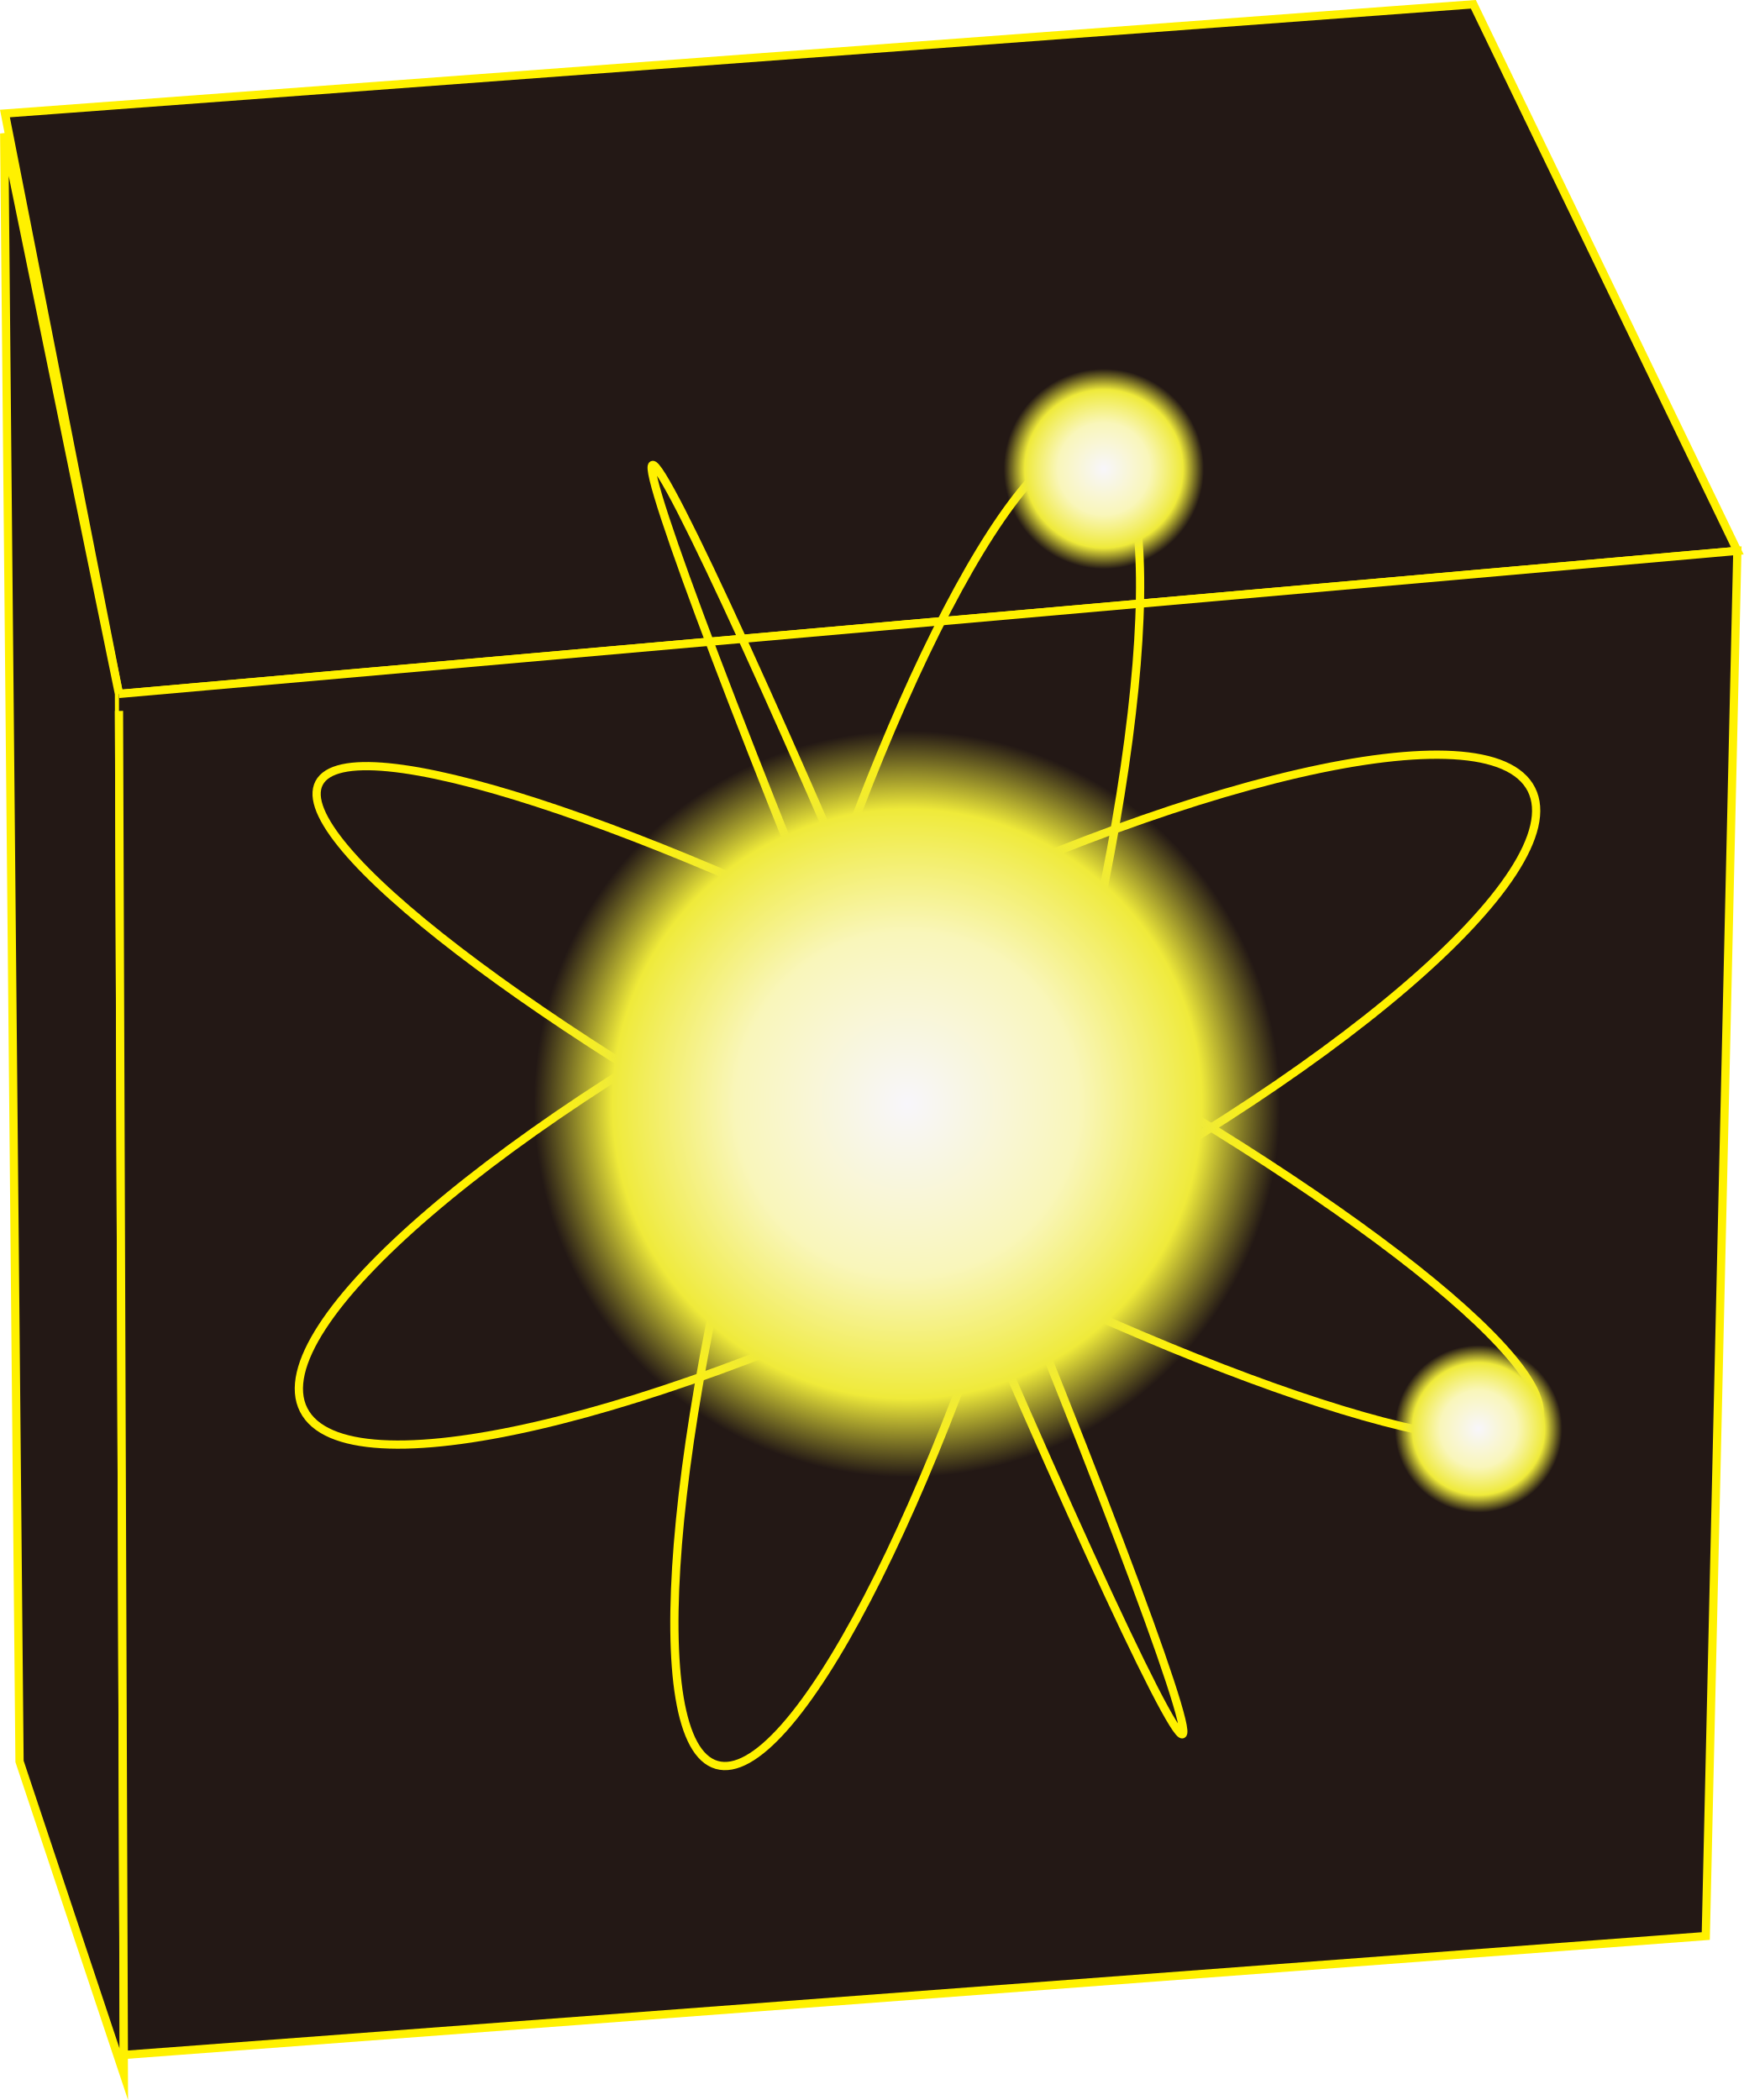
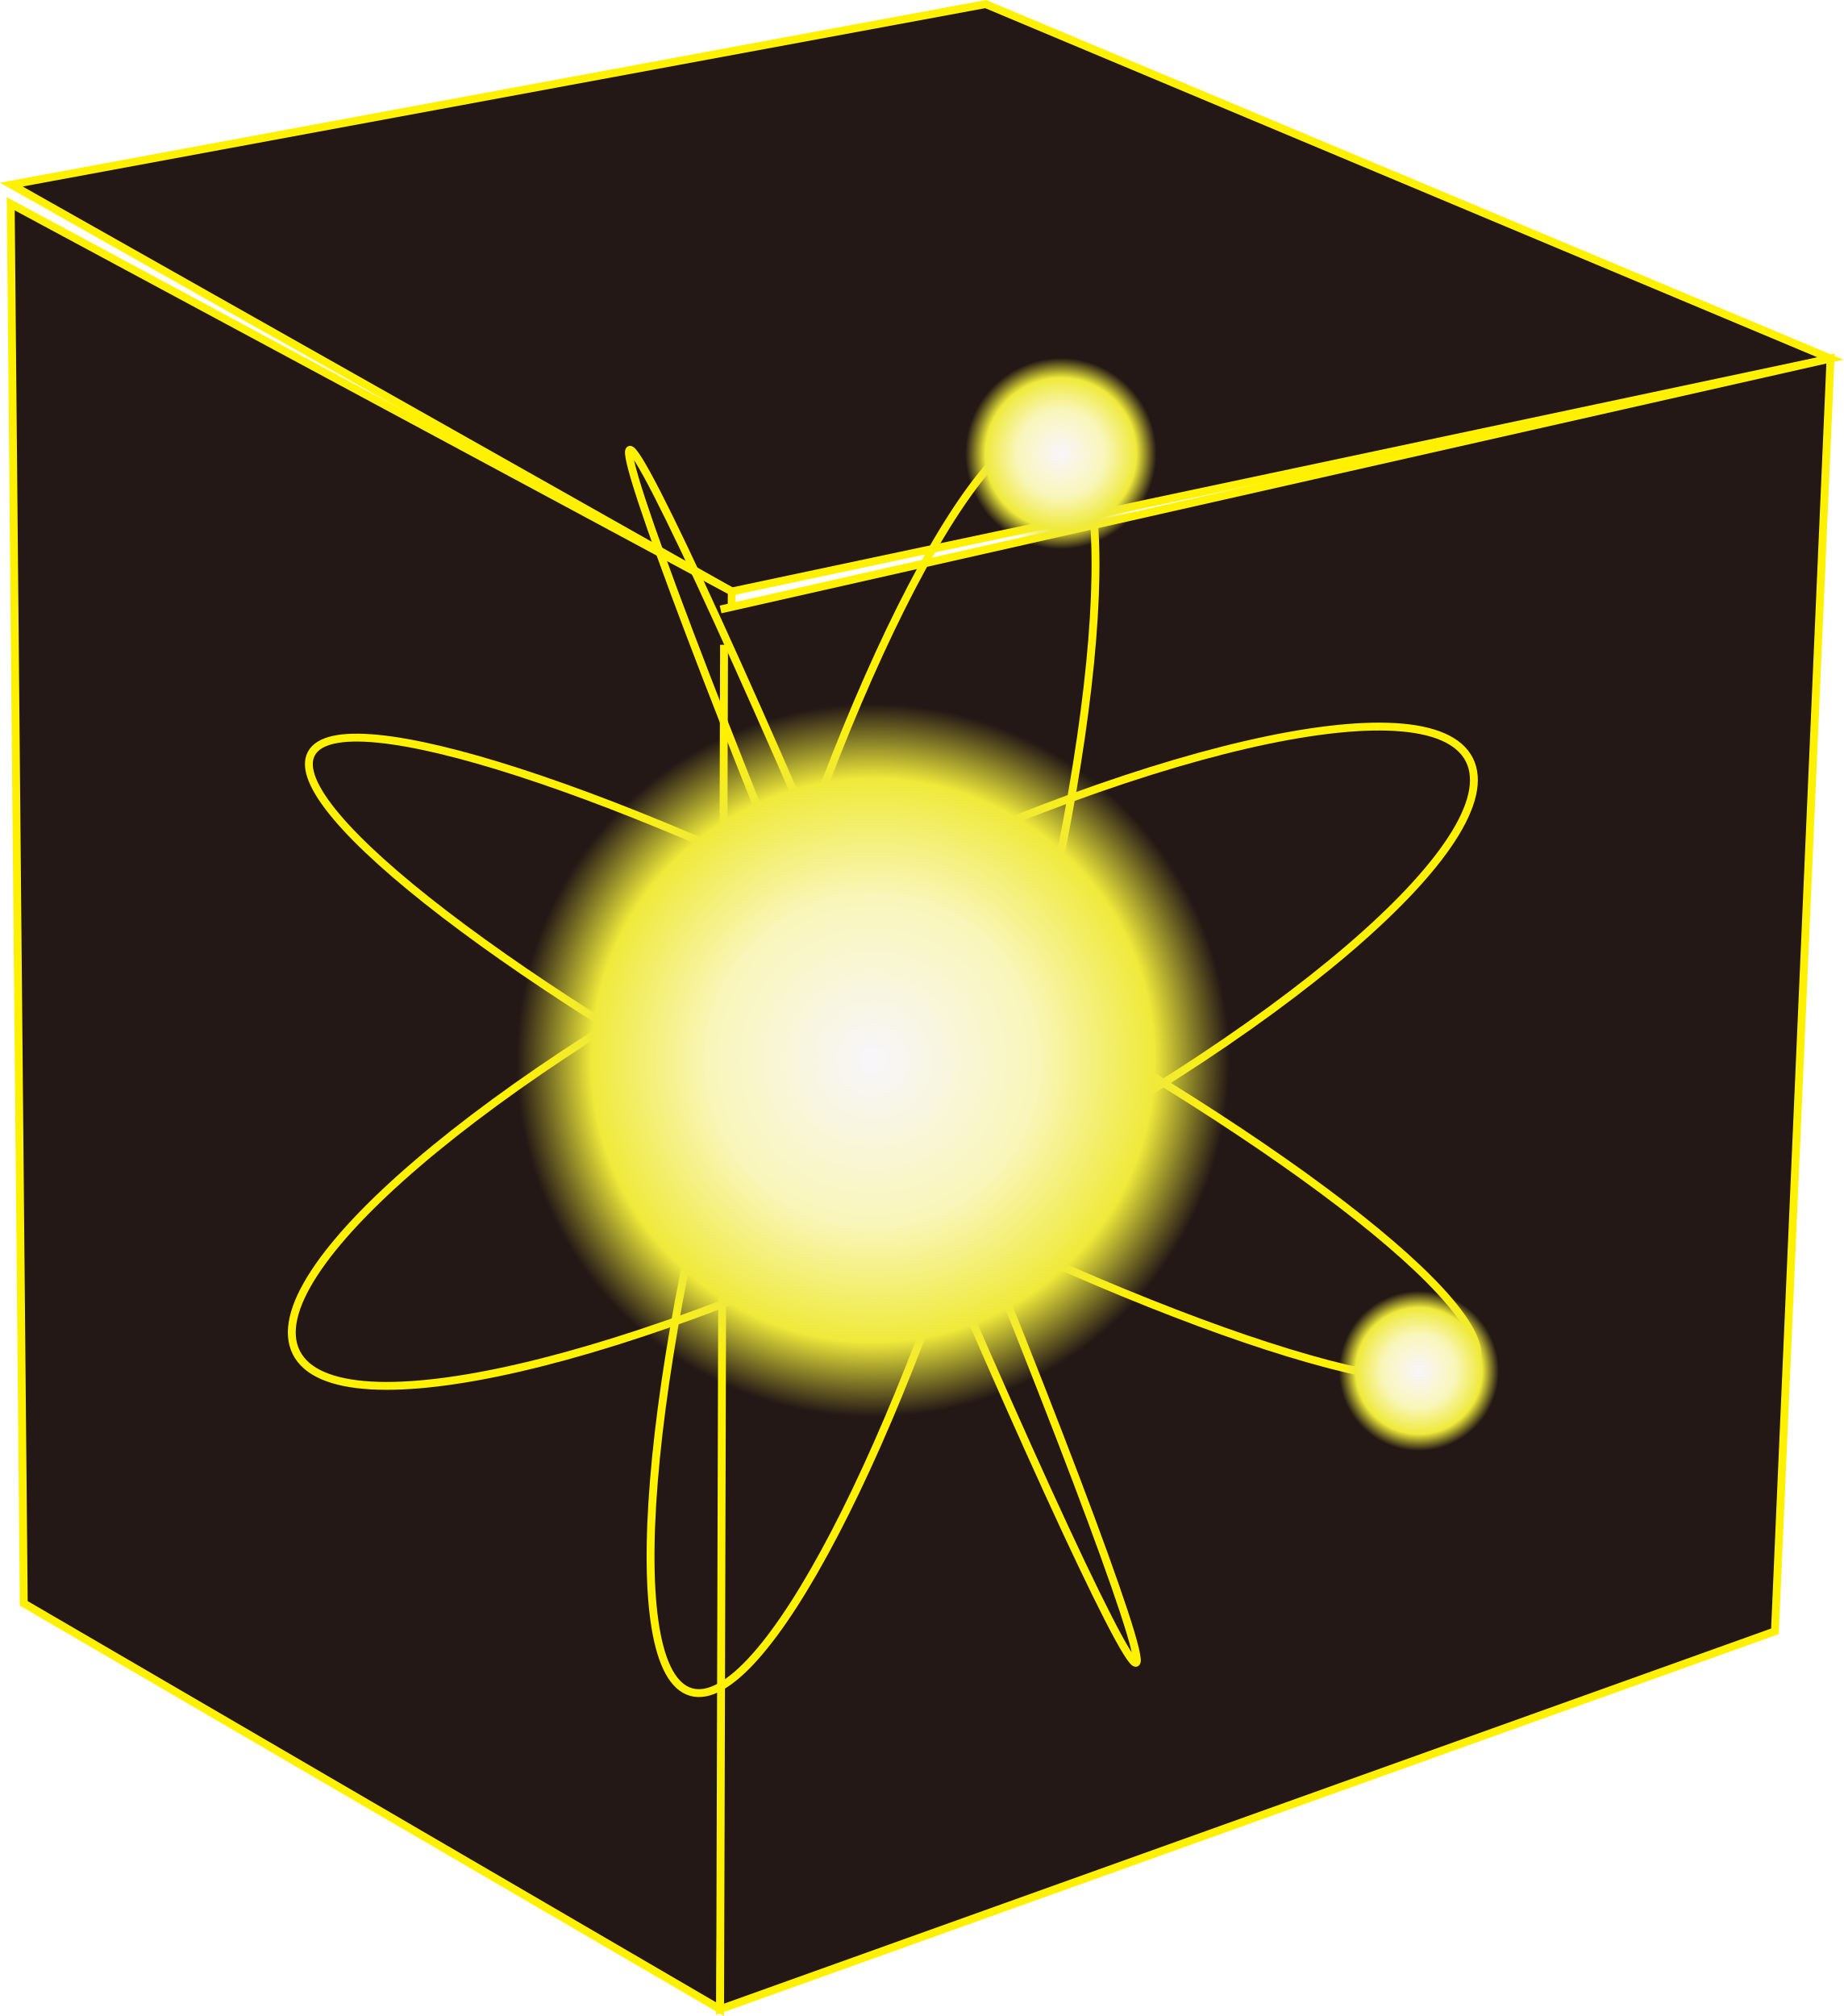
- <svg xmlns="http://www.w3.org/2000/svg" xmlns:xlink="http://www.w3.org/1999/xlink" id="_繝ｬ繧､繝､繝ｼ_1" viewBox="0 0 211.62 254.9">
+ <svg xmlns="http://www.w3.org/2000/svg" xmlns:xlink="http://www.w3.org/1999/xlink" id="_繝ｬ繧､繝､繝ｼ_1" viewBox="0 0 234.21 256.07">
  <defs>
    <style>.cls-1{fill:url(#_蜷咲ｧｰ譛ｪ險ｭ螳壹げ繝ｩ繝・・繧ｷ繝ｧ繝ｳ_40);}.cls-2{fill:url(#_蜷咲ｧｰ譛ｪ險ｭ螳壹げ繝ｩ繝・・繧ｷ繝ｧ繝ｳ_40-2);}.cls-3{fill:#231815;}.cls-3,.cls-4{stroke:#fff100;stroke-miterlimit:10;}.cls-5{fill:url(#_蜷咲ｧｰ譛ｪ險ｭ螳壹げ繝ｩ繝・・繧ｷ繝ｧ繝ｳ_40-3);}.cls-4{fill:none;}</style>
-     <radialGradient id="_蜷咲ｧｰ譛ｪ險ｭ螳壹げ繝ｩ繝・・繧ｷ繝ｧ繝ｳ_40" cx="110.1" cy="134" fx="110.1" fy="134" r="45.29" gradientUnits="userSpaceOnUse">
+     <radialGradient id="_蜷咲ｧｰ譛ｪ險ｭ螳壹げ繝ｩ繝・・繧ｷ繝ｧ繝ｳ_40" cx="110.9" cy="134.69" fx="110.9" fy="134.69" r="45.29" gradientUnits="userSpaceOnUse">
      <stop offset="0" stop-color="#f8f6fb" />
      <stop offset=".46" stop-color="#f9f6ba" />
      <stop offset=".79" stop-color="#efea3a" />
      <stop offset="1" stop-color="#efea3a" stop-opacity="0" />
    </radialGradient>
-     <radialGradient id="_蜷咲ｧｰ譛ｪ險ｭ螳壹げ繝ｩ繝・・繧ｷ繝ｧ繝ｳ_40-2" cx="133.97" cy="56.91" fx="133.97" fy="56.91" r="12.15" xlink:href="#_蜷咲ｧｰ譛ｪ險ｭ螳壹げ繝ｩ繝・・繧ｷ繝ｧ繝ｳ_40" />
-     <radialGradient id="_蜷咲ｧｰ譛ｪ險ｭ螳壹げ繝ｩ繝・・繧ｷ繝ｧ繝ｳ_40-3" cx="179.45" cy="173.44" fx="179.45" fy="173.44" r="10.16" xlink:href="#_蜷咲ｧｰ譛ｪ險ｭ螳壹げ繝ｩ繝・・繧ｷ繝ｧ繝ｳ_40" />
+     <radialGradient id="_蜷咲ｧｰ譛ｪ險ｭ螳壹げ繝ｩ繝・・繧ｷ繝ｧ繝ｳ_40-2" cx="134.77" cy="57.6" fx="134.77" fy="57.6" r="12.15" xlink:href="#_蜷咲ｧｰ譛ｪ險ｭ螳壹げ繝ｩ繝・・繧ｷ繝ｧ繝ｳ_40" />
+     <radialGradient id="_蜷咲ｧｰ譛ｪ險ｭ螳壹げ繝ｩ繝・・繧ｷ繝ｧ繝ｳ_40-3" cx="180.25" cy="174.13" fx="180.25" fy="174.13" r="10.16" xlink:href="#_蜷咲ｧｰ譛ｪ險ｭ螳壹げ繝ｩ繝・・繧ｷ繝ｧ繝ｳ_40" />
  </defs>
-   <polygon class="cls-3" points=".6 13.78 178.82 .52 210.86 66.86 14.44 84.23 .6 13.78" />
-   <polygon class="cls-3" points=".51 16.2 2.37 213.8 15.03 251.79 14.44 84.23 .51 16.2" />
-   <polyline class="cls-3" points="14.44 84.23 210.86 66.86 207.03 235 15.03 249.43 14.44 86.29" />
-   <ellipse class="cls-4" cx="111.36" cy="133.47" rx="2.76" ry="83.48" transform="translate(-42.83 53.21) rotate(-22.66)" />
-   <ellipse class="cls-4" cx="110.1" cy="134" rx="83.48" ry="16.91" transform="translate(-49.14 202.69) rotate(-73.92)" />
-   <ellipse class="cls-4" cx="112.65" cy="133.84" rx="14.38" ry="83.48" transform="translate(-58.22 171.37) rotate(-62.3)" />
-   <ellipse class="cls-4" cx="111.36" cy="133.47" rx="83.48" ry="20.5" transform="translate(-48.23 64.58) rotate(-26.81)" />
-   <circle class="cls-1" cx="110.1" cy="134" r="45.29" />
-   <circle class="cls-2" cx="133.97" cy="56.91" r="12.15" />
-   <circle class="cls-5" cx="179.45" cy="173.44" r="10.16" />
+   <polygon class="cls-3" points="1.44 23.45 125.21 .52 232.54 45.54 92.96 75.13 1.44 23.45" />
+   <polygon class="cls-3" points="1.36 25.88 3.02 203.66 91.48 255.21 92.96 75.13 1.36 25.88" />
+   <polyline class="cls-3" points="91.54 77.41 232.54 45.54 225.48 207.21 91.48 255.21 91.98 81.9" />
+   <ellipse class="cls-4" cx="112.16" cy="134.16" rx="2.76" ry="83.48" transform="translate(-43.03 53.58) rotate(-22.66)" />
+   <ellipse class="cls-4" cx="110.9" cy="134.69" rx="83.48" ry="16.91" transform="translate(-49.23 203.96) rotate(-73.92)" />
+   <ellipse class="cls-4" cx="113.45" cy="134.54" rx="14.38" ry="83.48" transform="translate(-58.4 172.45) rotate(-62.3)" />
+   <ellipse class="cls-4" cx="112.16" cy="134.16" rx="83.48" ry="20.5" transform="translate(-48.46 65.01) rotate(-26.81)" />
+   <circle class="cls-1" cx="110.9" cy="134.69" r="45.29" />
+   <circle class="cls-2" cx="134.77" cy="57.6" r="12.15" />
+   <circle class="cls-5" cx="180.25" cy="174.13" r="10.16" />
</svg>
